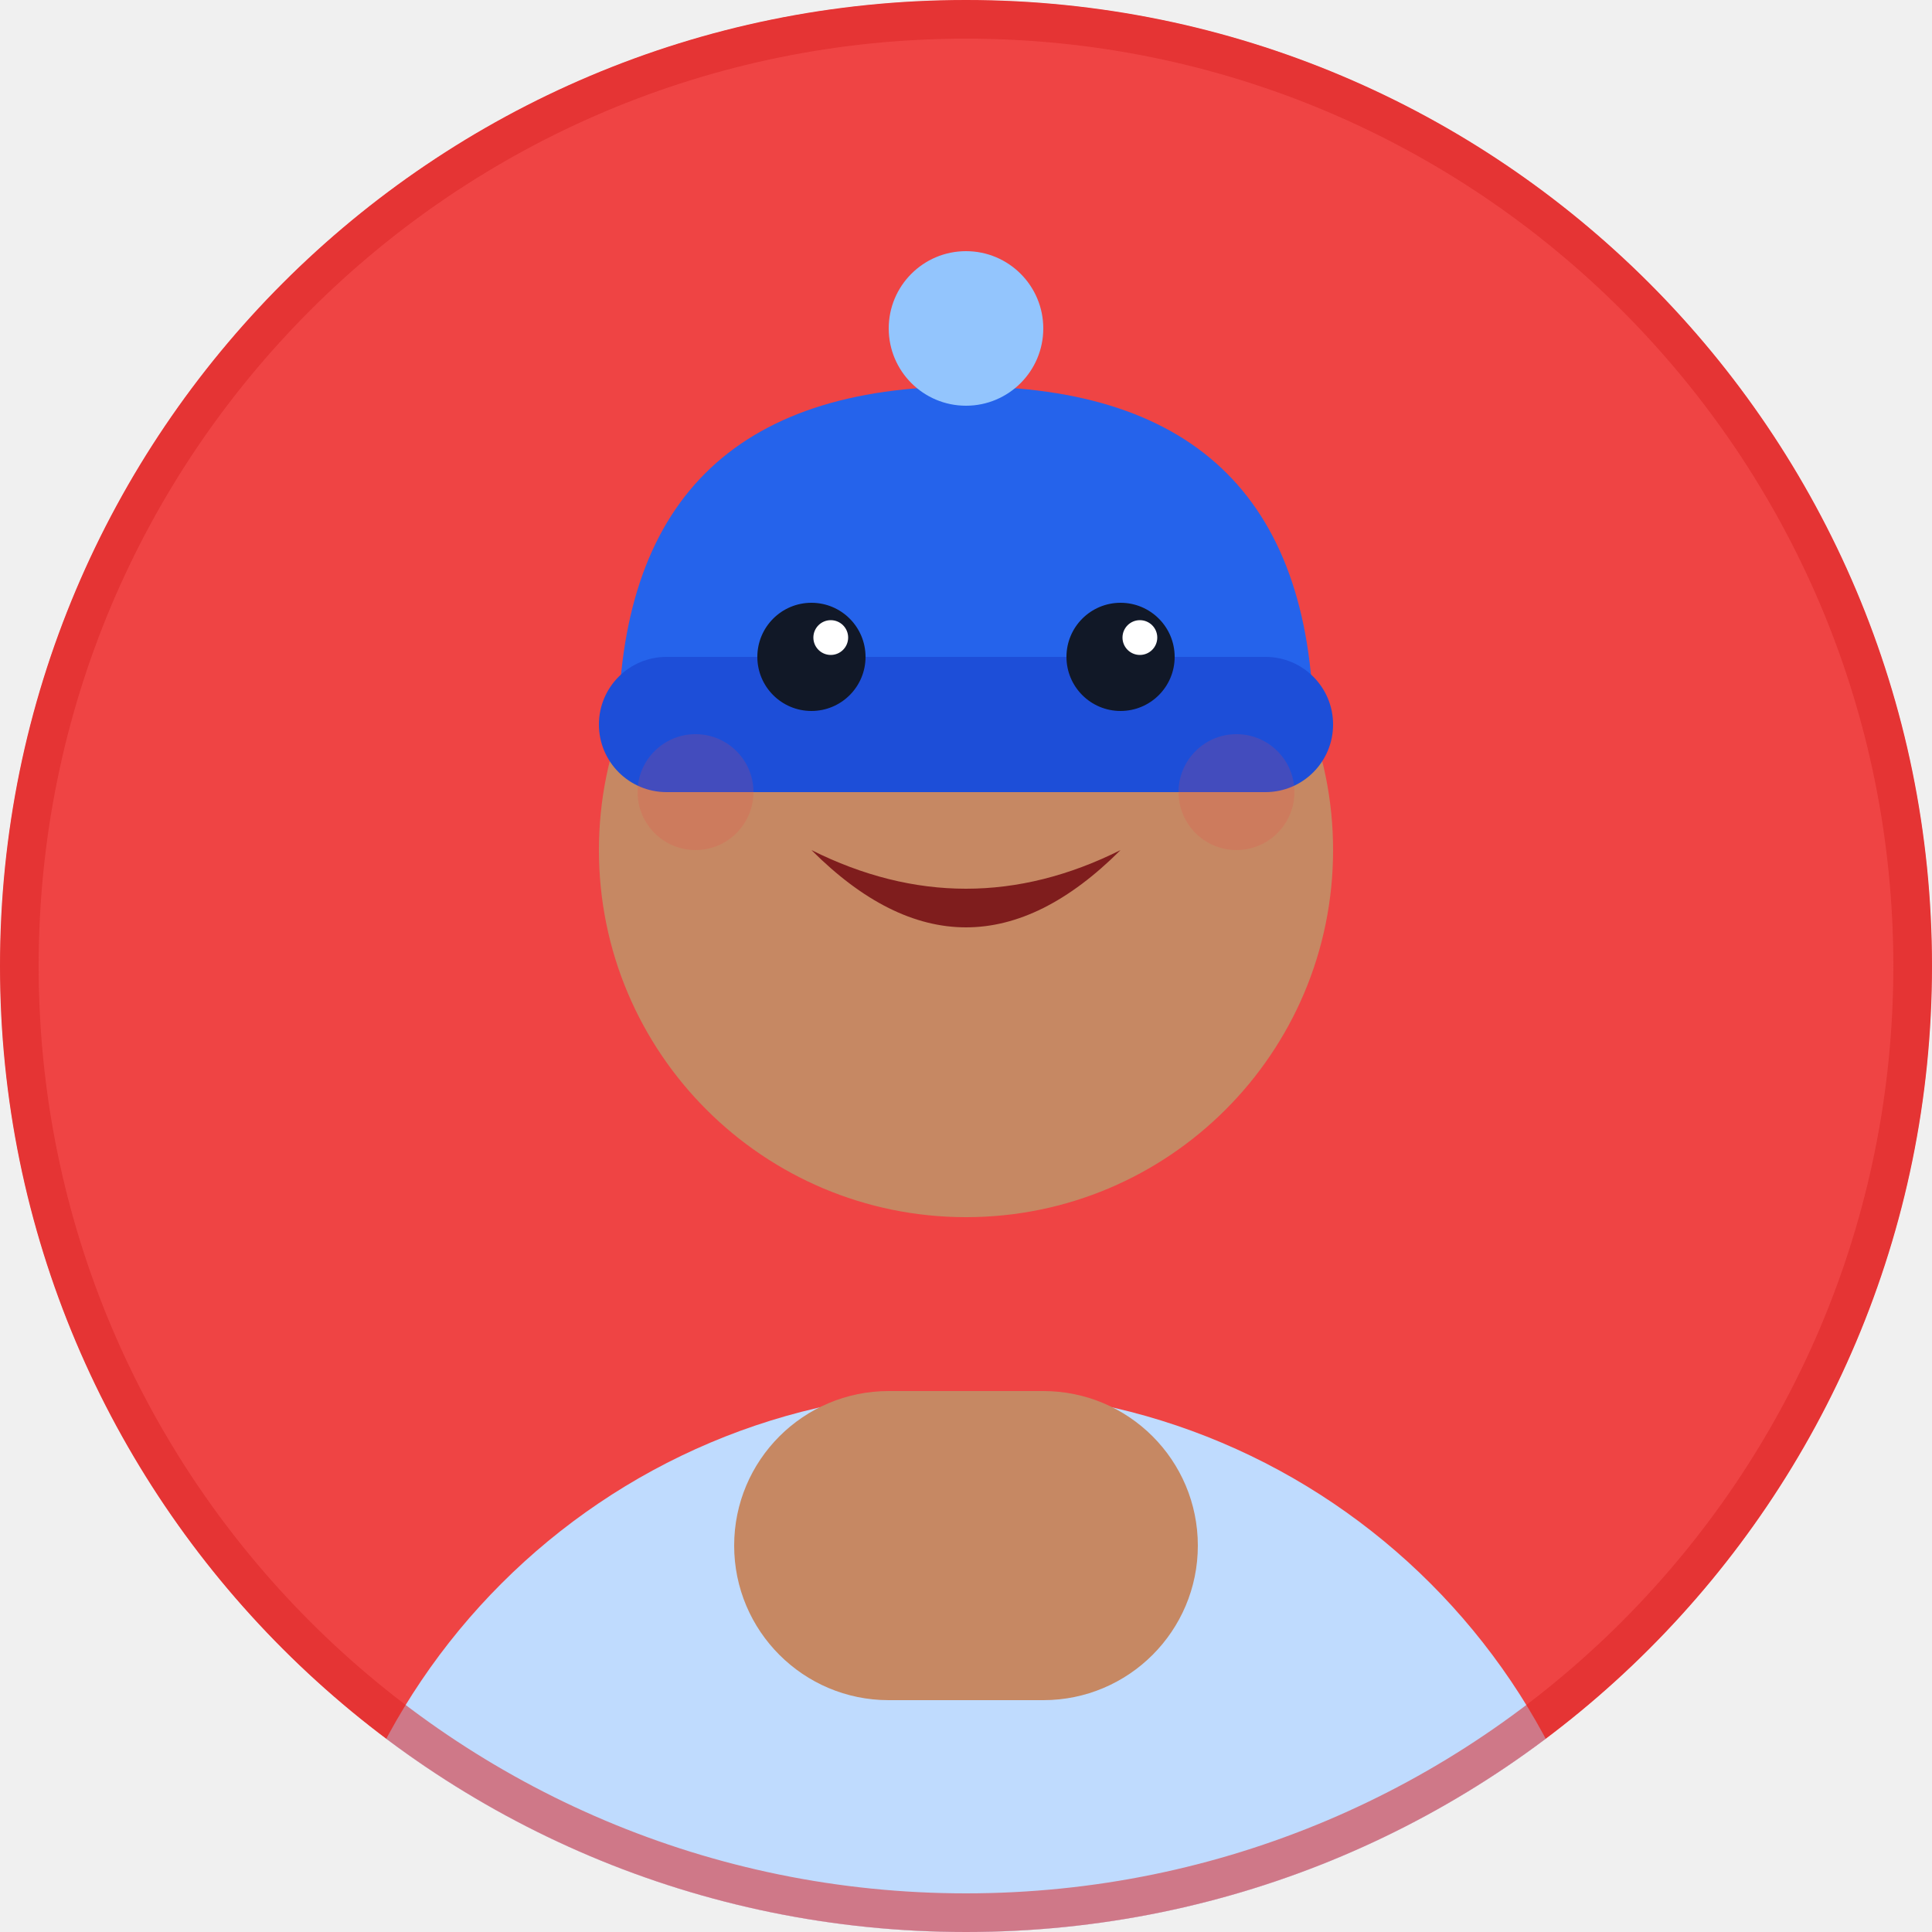
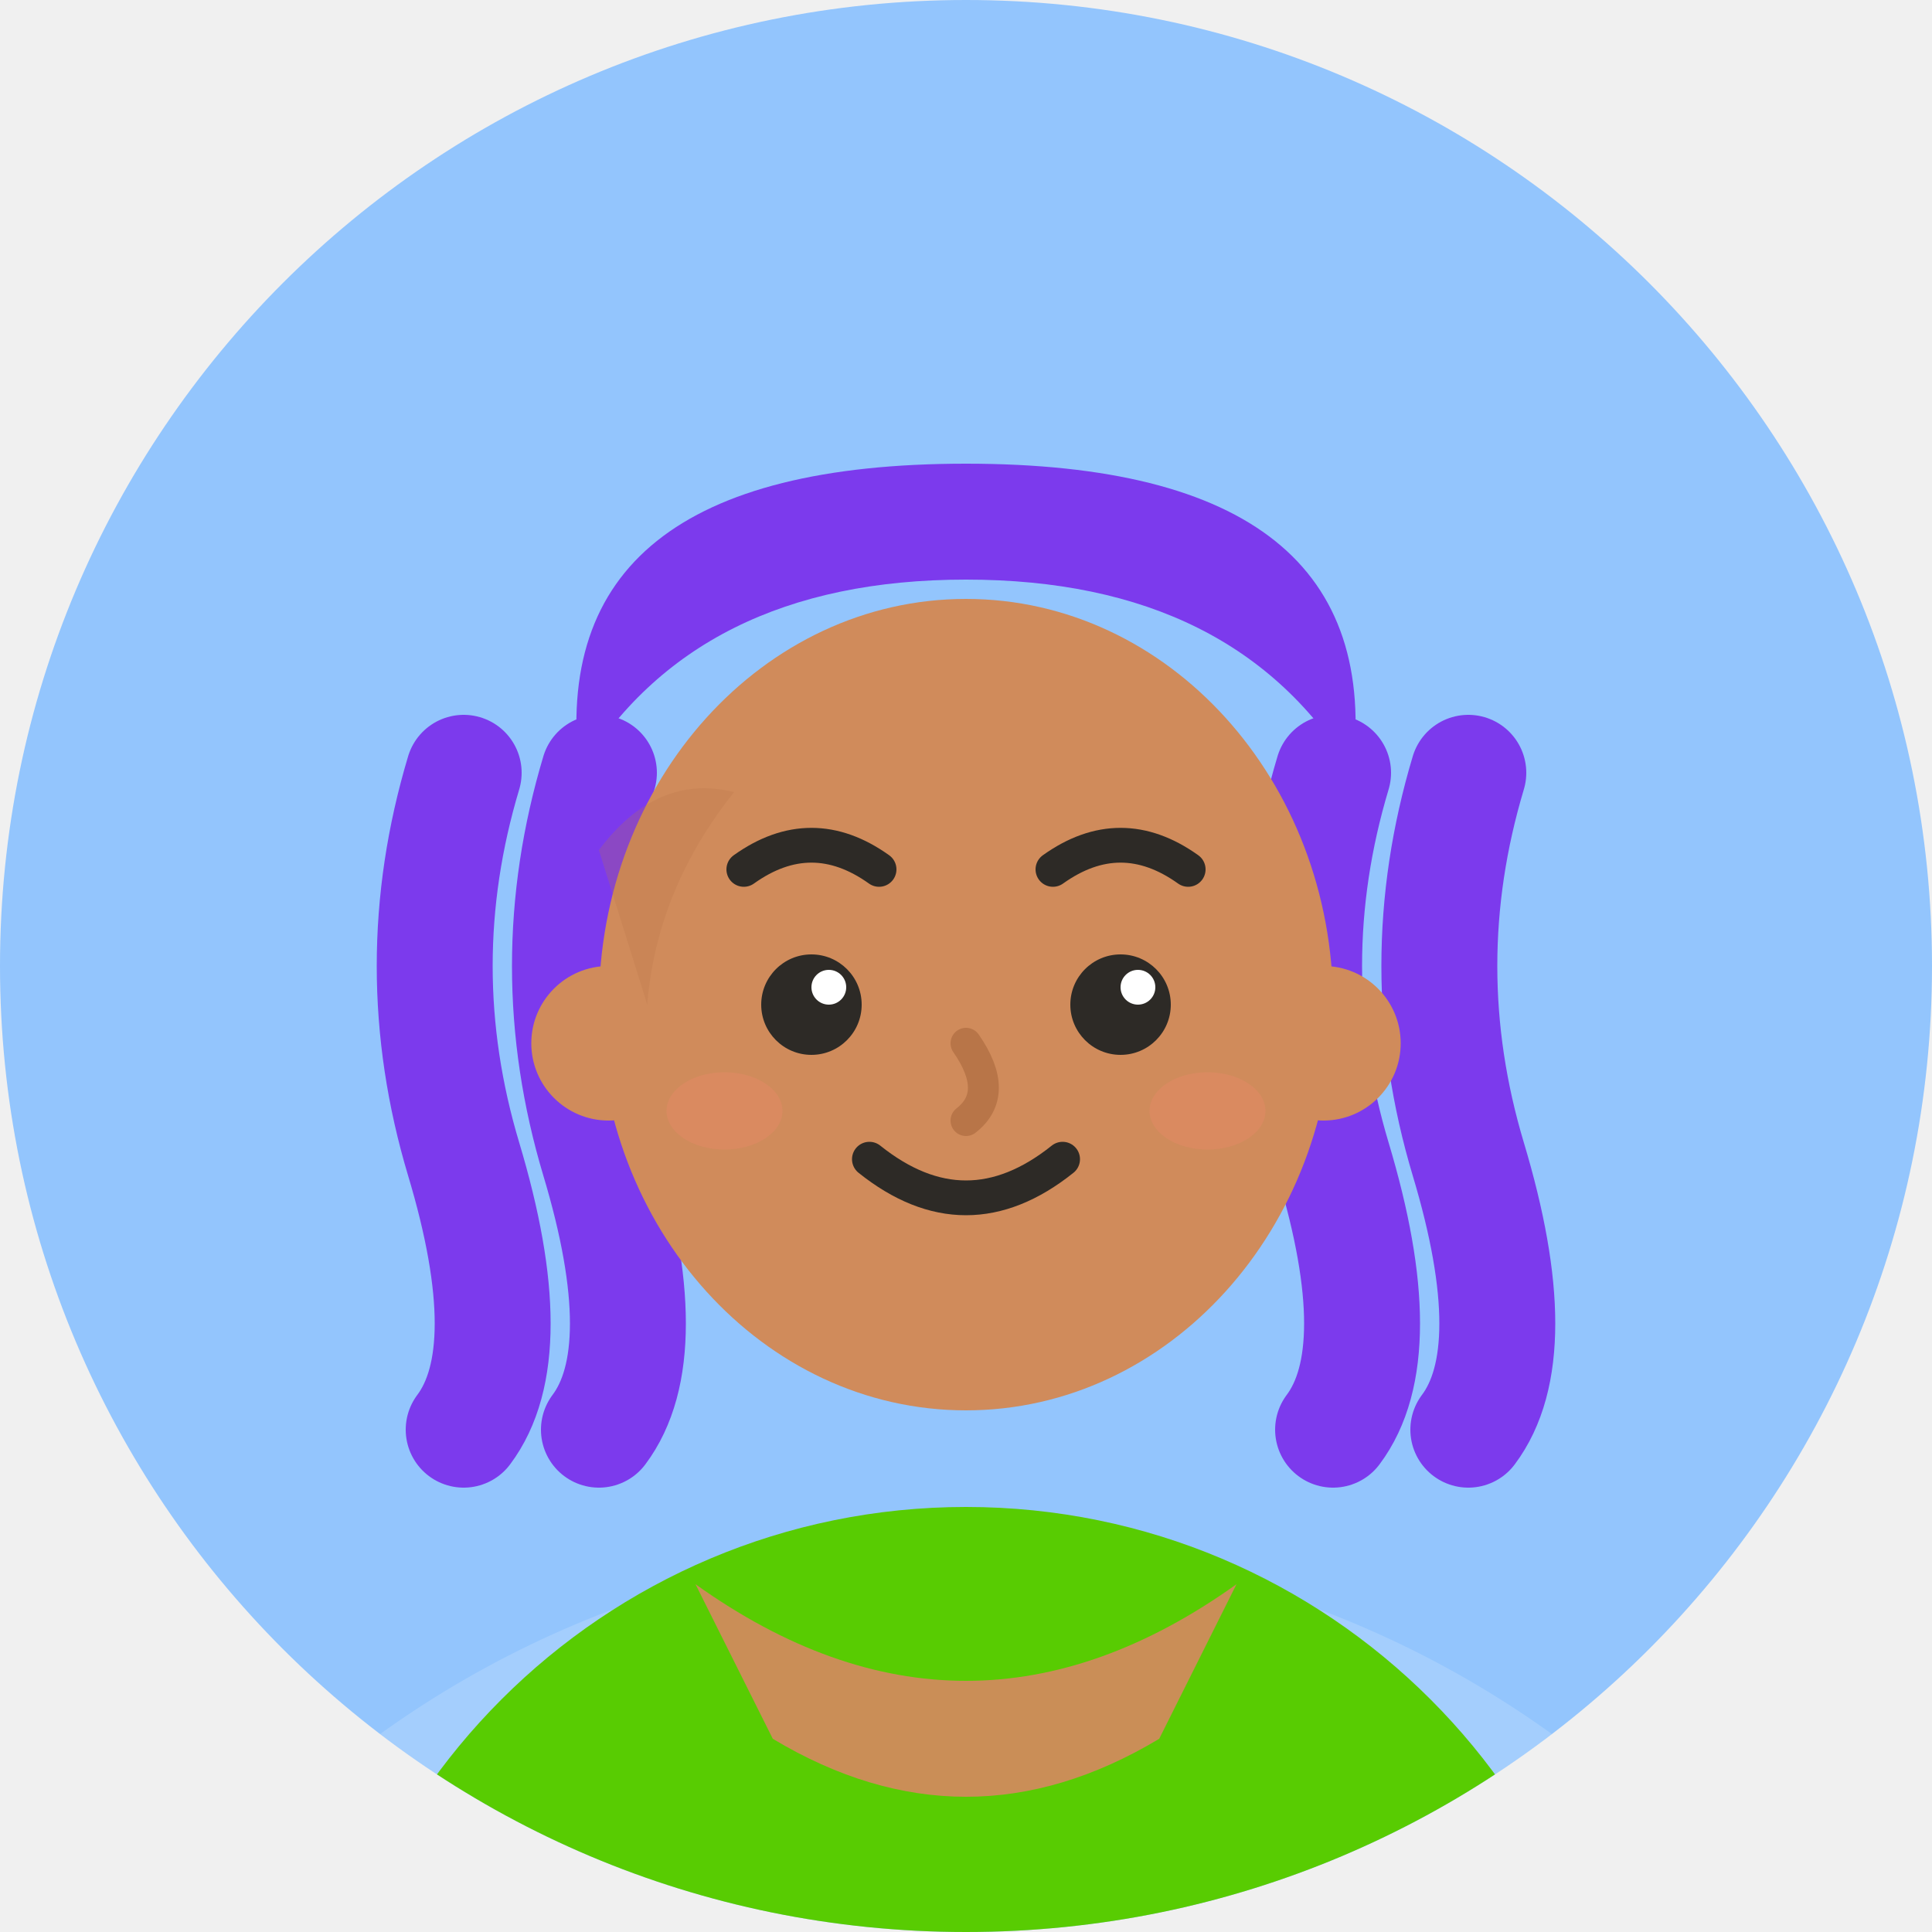
<svg xmlns="http://www.w3.org/2000/svg" viewBox="0 0 100 100" role="img" aria-label="Renance avatar 21">
  <defs>
-     <clipPath id="c21">
+     <clipPath id="c">
      <circle cx="50" cy="50" r="50" />
    </clipPath>
  </defs>
-   <g clip-path="url(#c21)">
-     <circle cx="50" cy="50" r="50" fill="#EF4444" />
-     <circle cx="50" cy="106" r="34" fill="#BFDBFE" />
-     <rect x="38" y="72" width="24" height="16" rx="8" fill="#C68863" />
-     <circle cx="50" cy="44" r="19" fill="#C68863" />
-     <path d="M32 38 Q32 20 50 20 Q68 20 68 38 Z" fill="#2563EB" />
-     <rect x="31" y="34" width="38" height="7" rx="3.5" fill="#1D4ED8" />
-     <circle cx="50" cy="17" r="4" fill="#93C5FD" />
-     <circle cx="42" cy="34" r="2.8" fill="#111827" />
-     <circle cx="58" cy="34" r="2.8" fill="#111827" />
-     <circle cx="43" cy="33" r="0.9" fill="#fff" />
-     <circle cx="59" cy="33" r="0.9" fill="#fff" />
-     <circle cx="36" cy="41" r="3" fill="#EF4444" opacity="0.18" />
-     <circle cx="64" cy="41" r="3" fill="#EF4444" opacity="0.18" />
-     <path d="M42 44 Q50 52 58 44 Q50 48 42 44 Z" fill="#7F1D1D" />
-     <circle cx="50" cy="50" r="49" fill="none" stroke="#DC2626" stroke-width="2" opacity="0.55" />
+   <g clip-path="url(#c)">
+     <rect width="100" height="100" fill="#93C5FD" />
+     <circle cx="50" cy="132" r="52" fill="white" opacity="0.16" />
+     <circle cx="50" cy="112" r="34" fill="#58CC02" />
+     <path d="M36 82 q14 10 28 0 l-4 8 q-10 6 -20 0 Z" fill="#D08B5B" opacity="0.95" />
+     <path d="M30 40 Q28 24 50 24 Q72 24 70 40 Q64 30 50 30 Q36 30 30 40 Z" fill="#7C3AED" />
+     <path d="M24 40 q-3 10 0 20 q3 10 0 14" stroke="#7C3AED" stroke-width="6" fill="none" stroke-linecap="round" />
+     <path d="M31 40 q-3 10 0 20 q3 10 0 14" stroke="#7C3AED" stroke-width="6" fill="none" stroke-linecap="round" />
+     <path d="M69 40 q-3 10 0 20 q3 10 0 14" stroke="#7C3AED" stroke-width="6" fill="none" stroke-linecap="round" />
+     <path d="M76 40 q-3 10 0 20 q3 10 0 14" stroke="#7C3AED" stroke-width="6" fill="none" stroke-linecap="round" />
+     <circle cx="31.5" cy="54" r="4" fill="#D08B5B" />
+     <circle cx="68.5" cy="54" r="4" fill="#D08B5B" />
+     <ellipse cx="50" cy="52" rx="19" ry="21" fill="#D08B5B" />
+     <path d="M31 44 Q34 40 38 41 Q34 46 33.5 52 Z" fill="#B87548" opacity="0.25" />
+     <ellipse cx="37.5" cy="57.5" rx="3" ry="2" fill="#F1876D" opacity="0.30" />
+     <ellipse cx="62.5" cy="57.5" rx="3" ry="2" fill="#F1876D" opacity="0.30" />
+     <circle cx="42" cy="52" r="2.6" fill="#2D2A26" />
+     <circle cx="58" cy="52" r="2.6" fill="#2D2A26" />
+     <circle cx="42.9" cy="51.1" r="0.9" fill="white" />
+     <circle cx="58.9" cy="51.1" r="0.9" fill="white" />
+     <path d="M38.5 45 q3.5 -2.5 7 0" stroke="#2D2A26" stroke-width="1.8" fill="none" stroke-linecap="round" />
+     <path d="M54.5 45 q3.5 -2.5 7 0" stroke="#2D2A26" stroke-width="1.8" fill="none" stroke-linecap="round" />
+     <path d="M50 54 q1.8 2.6 0 4" stroke="#B87548" stroke-width="1.6" fill="none" stroke-linecap="round" />
+     <path d="M45 60 q5 4 10 0" stroke="#2D2A26" stroke-width="1.8" fill="none" stroke-linecap="round" />
  </g>
</svg>
